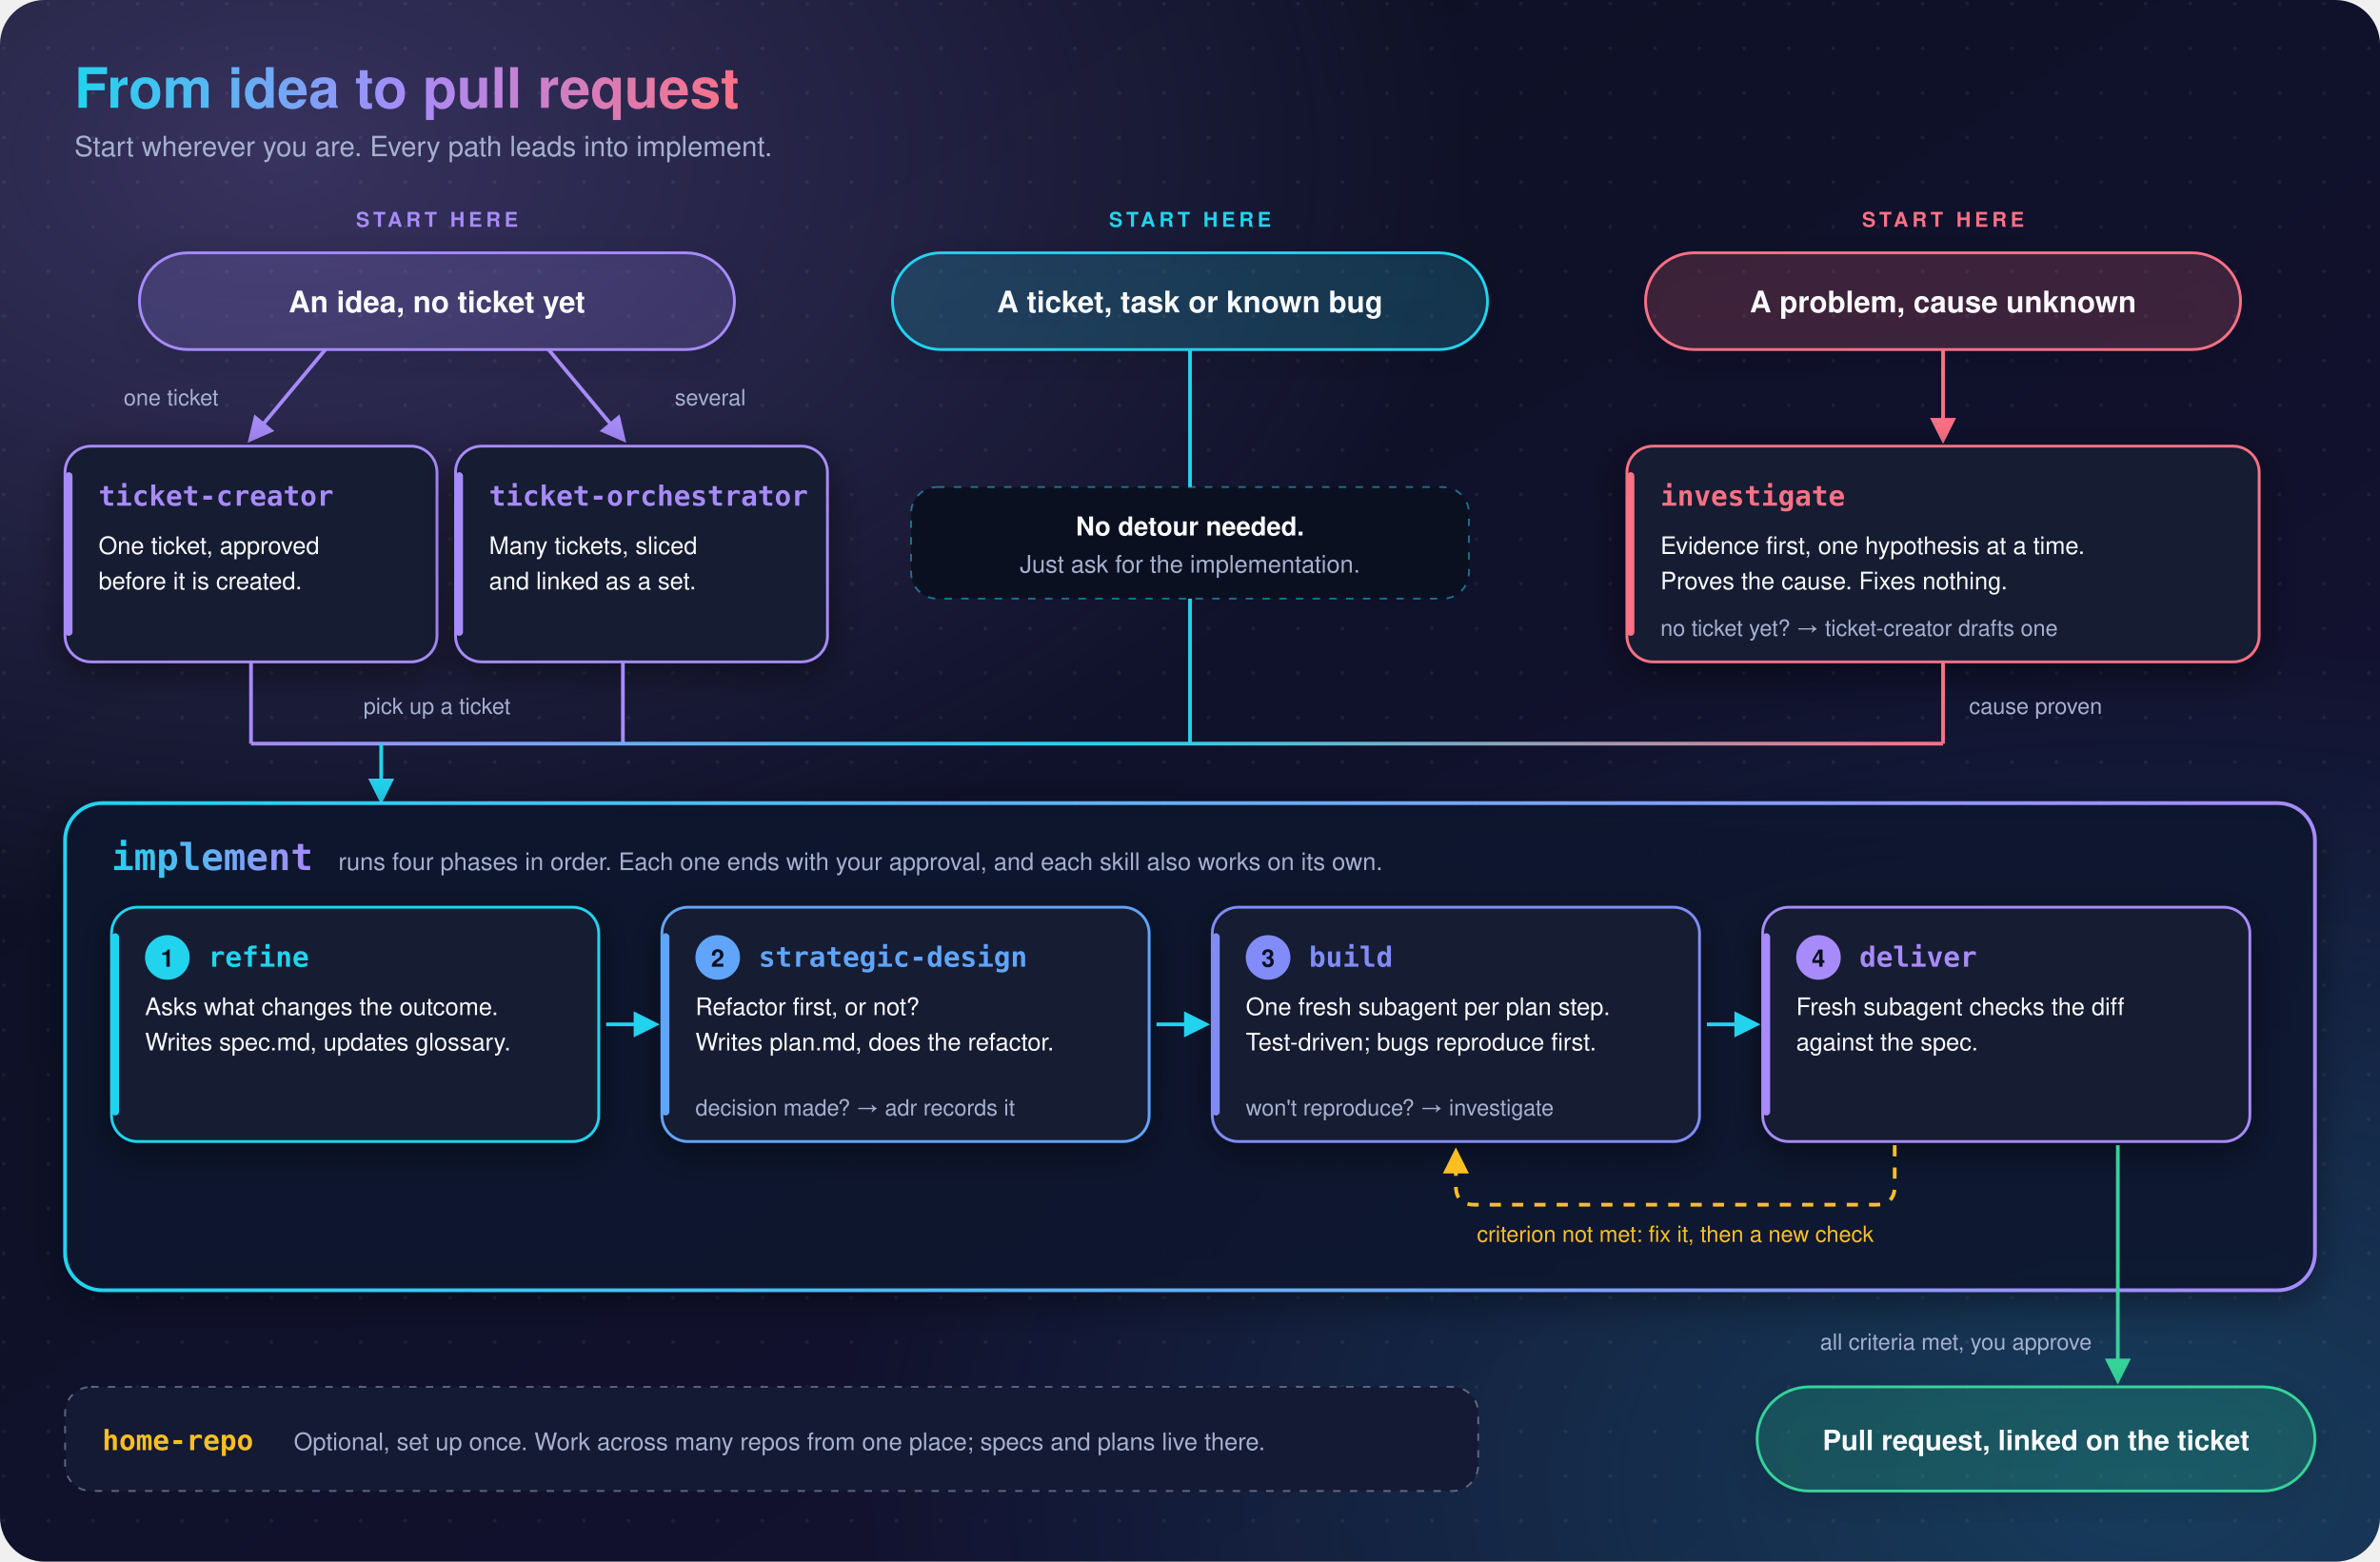
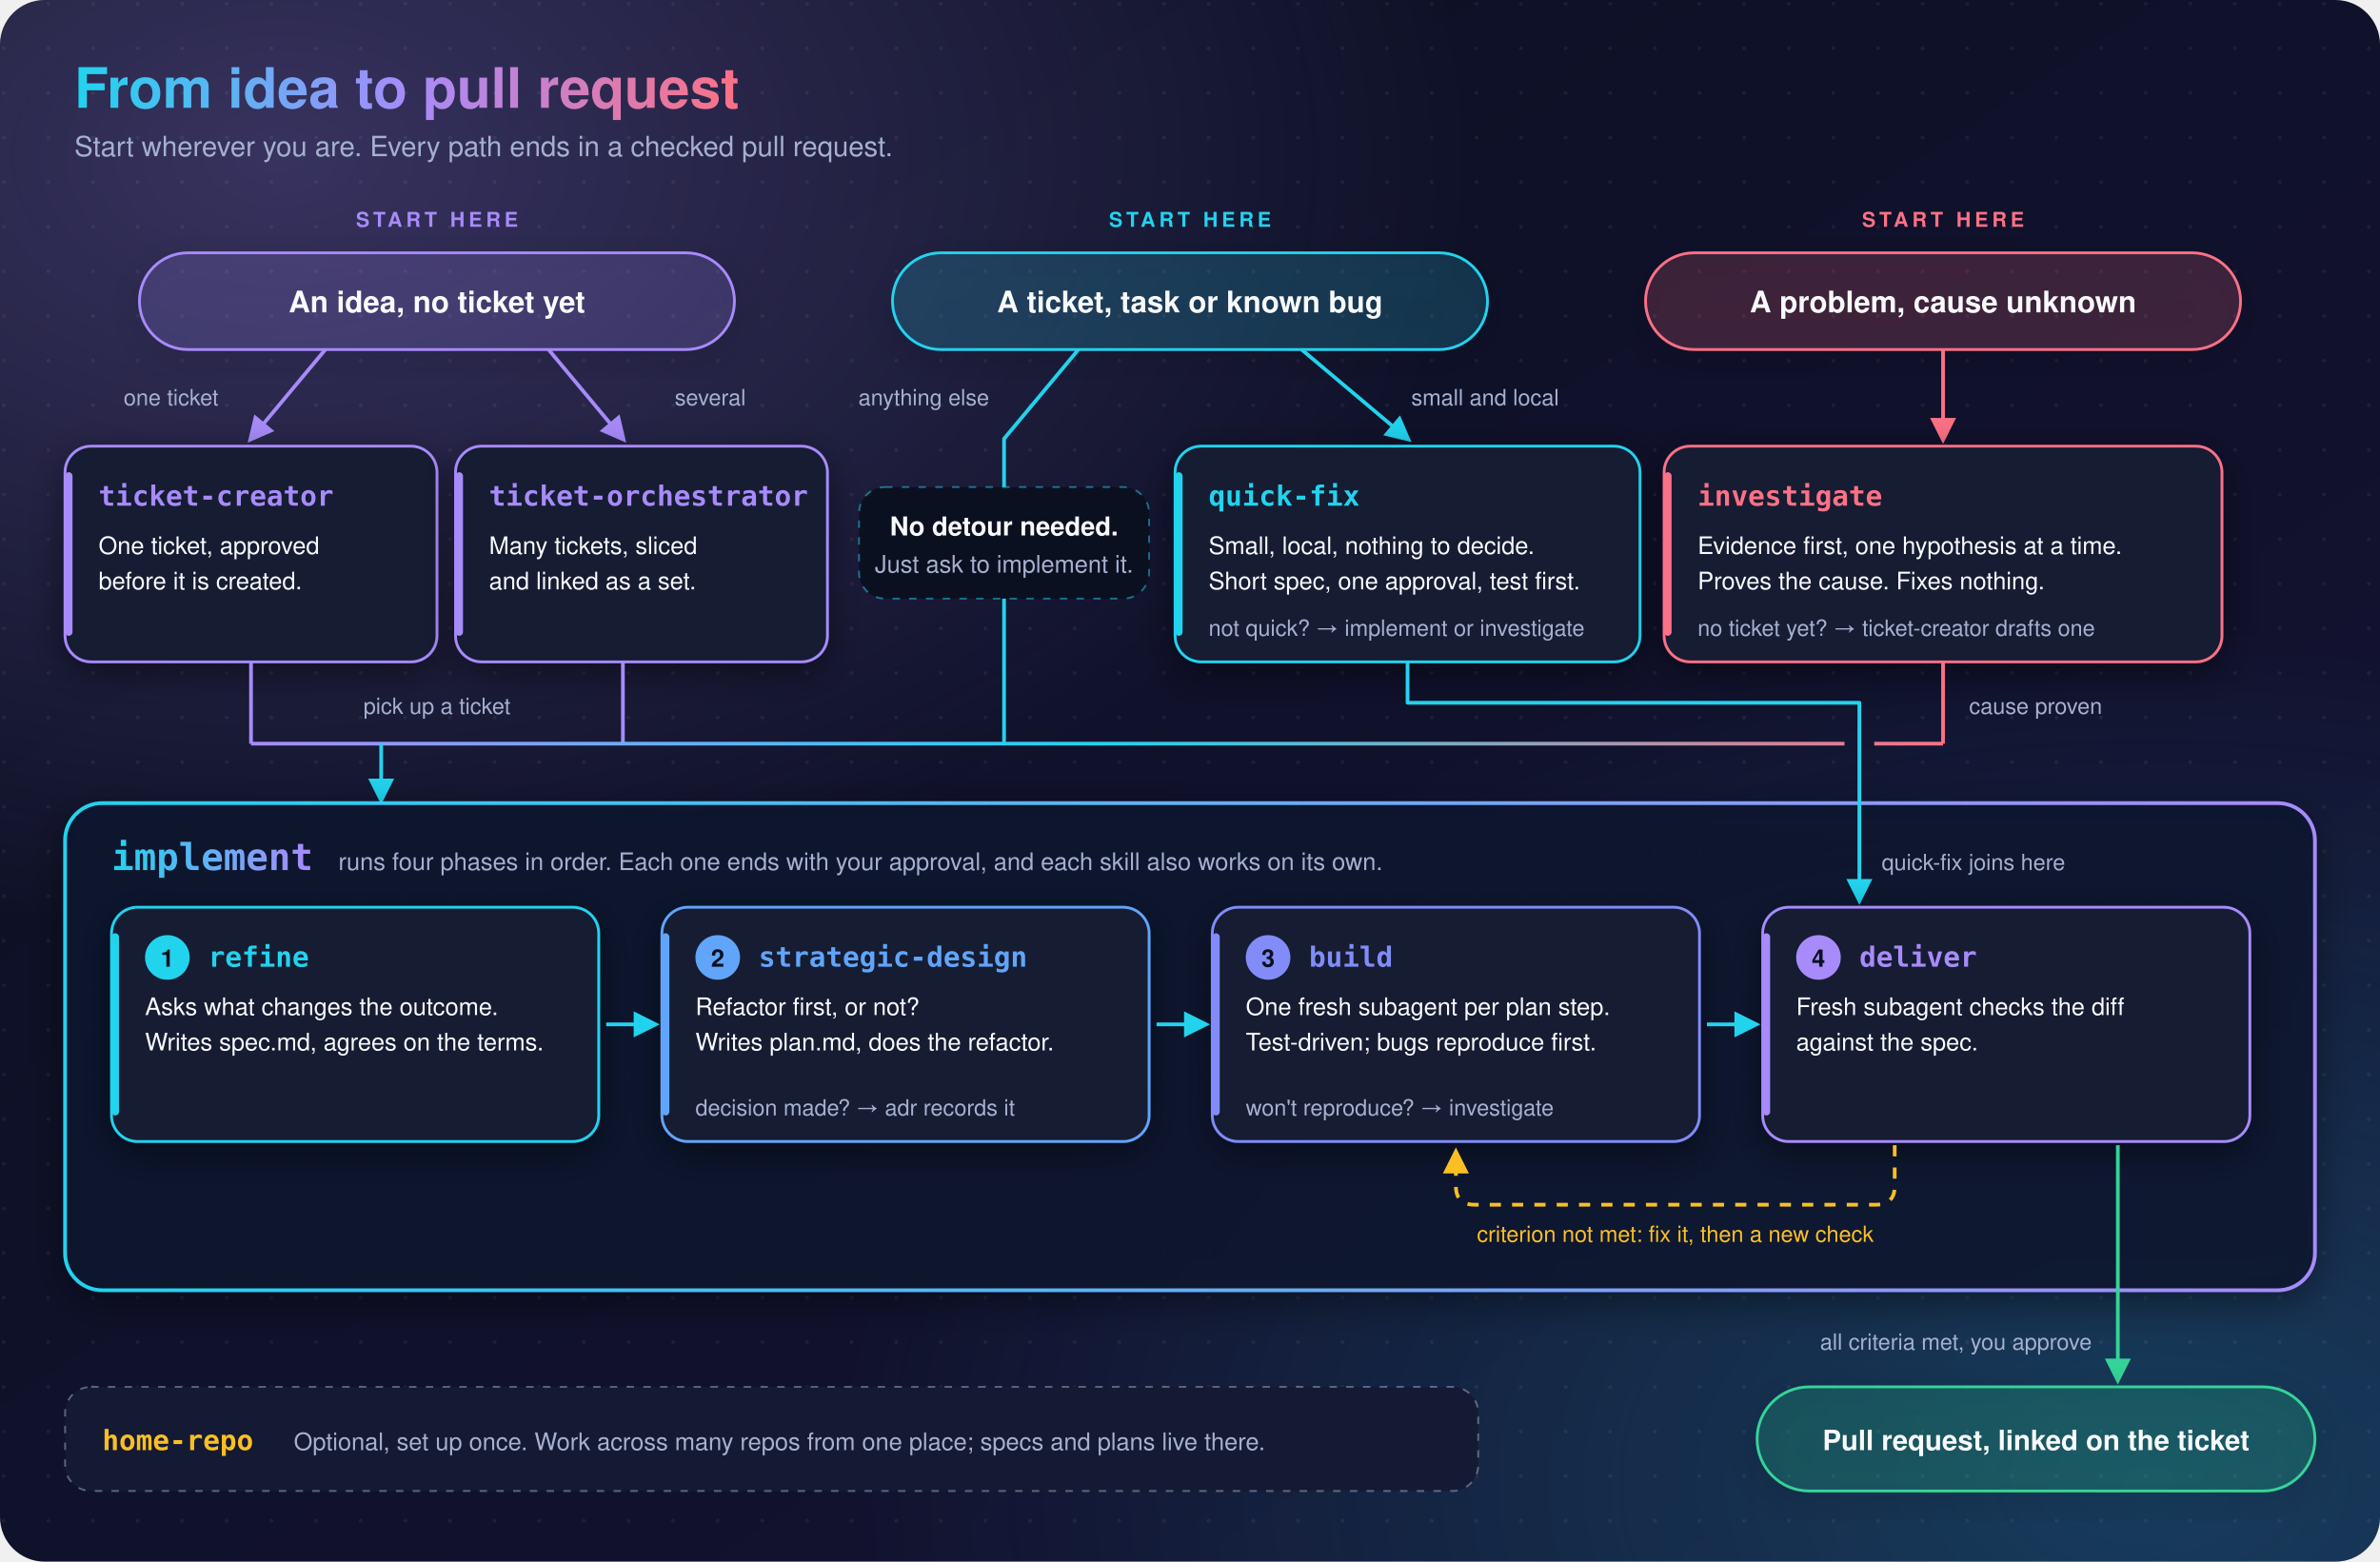
- <svg xmlns="http://www.w3.org/2000/svg" viewBox="0 0 1280 840" width="1280" height="840" role="img" aria-label="Workflow: three starting points that all lead into the implement skill and end in a pull request">
+ <svg xmlns="http://www.w3.org/2000/svg" viewBox="0 0 1280 840" width="1280" height="840" role="img" aria-label="Workflow: three starting points that lead into the implement skill, with quick-fix as the short path for a small change, and end in a pull request">
  <defs>
    <linearGradient id="bg" x1="0" y1="0" x2="1" y2="1">
      <stop offset="0" stop-color="#0b1020" />
      <stop offset="1" stop-color="#151235" />
    </linearGradient>
    <radialGradient id="g1" cx="0.12" cy="0.1" r="0.5">
      <stop offset="0" stop-color="#a78bfa" stop-opacity="0.28" />
      <stop offset="1" stop-color="#a78bfa" stop-opacity="0" />
    </radialGradient>
    <radialGradient id="g2" cx="0.9" cy="0.95" r="0.55">
      <stop offset="0" stop-color="#22d3ee" stop-opacity="0.22" />
      <stop offset="1" stop-color="#22d3ee" stop-opacity="0" />
    </radialGradient>
    <linearGradient id="band" x1="0" y1="0" x2="1" y2="0">
      <stop offset="0" stop-color="#22d3ee" />
      <stop offset="1" stop-color="#a78bfa" />
    </linearGradient>
    <linearGradient id="title" x1="0" y1="0" x2="1" y2="0">
      <stop offset="0" stop-color="#22d3ee" />
      <stop offset="0.5" stop-color="#a78bfa" />
      <stop offset="1" stop-color="#fb7185" />
    </linearGradient>
    <linearGradient id="rail" gradientUnits="userSpaceOnUse" x1="135" y1="0" x2="1045" y2="0">
      <stop offset="0" stop-color="#a78bfa" />
      <stop offset="0.5" stop-color="#22d3ee" />
      <stop offset="1" stop-color="#fb7185" />
    </linearGradient>
    <pattern id="dots" width="24" height="24" patternUnits="userSpaceOnUse">
      <circle cx="2" cy="2" r="1" fill="#ffffff" fill-opacity="0.06" />
    </pattern>
    <filter id="glow" x="-20%" y="-30%" width="140%" height="160%">
      <feDropShadow dx="0" dy="6" stdDeviation="10" flood-color="#000000" flood-opacity="0.45" />
    </filter>
    <marker id="arrow-a78bfa" viewBox="0 0 10 10" refX="8" refY="5" markerWidth="7" markerHeight="7" orient="auto-start-reverse">
      <path d="M0,0 L10,5 L0,10 z" fill="#a78bfa" />
    </marker>
    <marker id="arrow-22d3ee" viewBox="0 0 10 10" refX="8" refY="5" markerWidth="7" markerHeight="7" orient="auto-start-reverse">
      <path d="M0,0 L10,5 L0,10 z" fill="#22d3ee" />
    </marker>
    <marker id="arrow-fb7185" viewBox="0 0 10 10" refX="8" refY="5" markerWidth="7" markerHeight="7" orient="auto-start-reverse">
      <path d="M0,0 L10,5 L0,10 z" fill="#fb7185" />
    </marker>
    <marker id="arrow-34d399" viewBox="0 0 10 10" refX="8" refY="5" markerWidth="7" markerHeight="7" orient="auto-start-reverse">
      <path d="M0,0 L10,5 L0,10 z" fill="#34d399" />
    </marker>
    <marker id="arrow-fbbf24" viewBox="0 0 10 10" refX="8" refY="5" markerWidth="7" markerHeight="7" orient="auto-start-reverse">
      <path d="M0,0 L10,5 L0,10 z" fill="#fbbf24" />
    </marker>
  </defs>
  <rect width="1280" height="840" rx="24" fill="url(#bg)" />
  <rect width="1280" height="840" rx="24" fill="url(#g1)" />
  <rect width="1280" height="840" rx="24" fill="url(#g2)" />
  <rect width="1280" height="840" rx="24" fill="url(#dots)" />
  <text x="40" y="58" font-family="-apple-system,BlinkMacSystemFont,'Segoe UI',Helvetica,Arial,sans-serif" font-size="30" font-weight="800" fill="url(#title)" text-anchor="start" letter-spacing="0">From idea to pull request</text>
-   <text x="40" y="84" font-family="-apple-system,BlinkMacSystemFont,'Segoe UI',Helvetica,Arial,sans-serif" font-size="15" font-weight="400" fill="#a5b0cf" text-anchor="start" letter-spacing="0">Start wherever you are. Every path leads into implement.</text>
+   <text x="40" y="84" font-family="-apple-system,BlinkMacSystemFont,'Segoe UI',Helvetica,Arial,sans-serif" font-size="15" font-weight="400" fill="#a5b0cf" text-anchor="start" letter-spacing="0">Start wherever you are. Every path ends in a checked pull request.</text>
  <text x="235" y="122" font-family="-apple-system,BlinkMacSystemFont,'Segoe UI',Helvetica,Arial,sans-serif" font-size="11" font-weight="700" fill="#a78bfa" text-anchor="middle" letter-spacing="2">START HERE</text>
  <rect x="75.0" y="136" width="320" height="52" rx="26.0" fill="#a78bfa" fill-opacity="0.16" stroke="#a78bfa" stroke-width="1.5" filter="url(#glow)" />
  <text x="235" y="168" font-family="-apple-system,BlinkMacSystemFont,'Segoe UI',Helvetica,Arial,sans-serif" font-size="16" font-weight="600" fill="#f8fafc" text-anchor="middle" letter-spacing="0">An idea, no ticket yet</text>
  <text x="640" y="122" font-family="-apple-system,BlinkMacSystemFont,'Segoe UI',Helvetica,Arial,sans-serif" font-size="11" font-weight="700" fill="#22d3ee" text-anchor="middle" letter-spacing="2">START HERE</text>
  <rect x="480.0" y="136" width="320" height="52" rx="26.0" fill="#22d3ee" fill-opacity="0.16" stroke="#22d3ee" stroke-width="1.5" filter="url(#glow)" />
  <text x="640" y="168" font-family="-apple-system,BlinkMacSystemFont,'Segoe UI',Helvetica,Arial,sans-serif" font-size="16" font-weight="600" fill="#f8fafc" text-anchor="middle" letter-spacing="0">A ticket, task or known bug</text>
  <text x="1045" y="122" font-family="-apple-system,BlinkMacSystemFont,'Segoe UI',Helvetica,Arial,sans-serif" font-size="11" font-weight="700" fill="#fb7185" text-anchor="middle" letter-spacing="2">START HERE</text>
  <rect x="885.0" y="136" width="320" height="52" rx="26.0" fill="#fb7185" fill-opacity="0.16" stroke="#fb7185" stroke-width="1.5" filter="url(#glow)" />
  <text x="1045" y="168" font-family="-apple-system,BlinkMacSystemFont,'Segoe UI',Helvetica,Arial,sans-serif" font-size="16" font-weight="600" fill="#f8fafc" text-anchor="middle" letter-spacing="0">A problem, cause unknown</text>
  <path d="M175,188 L135,236" fill="none" stroke="#a78bfa" stroke-width="2" stroke-linejoin="round" marker-end="url(#arrow-a78bfa)" />
  <path d="M295,188 L335,236" fill="none" stroke="#a78bfa" stroke-width="2" stroke-linejoin="round" marker-end="url(#arrow-a78bfa)" />
  <text x="92" y="218" font-family="-apple-system,BlinkMacSystemFont,'Segoe UI',Helvetica,Arial,sans-serif" font-size="12" font-weight="400" fill="#a5b0cf" text-anchor="middle" letter-spacing="0">one ticket</text>
  <text x="382" y="218" font-family="-apple-system,BlinkMacSystemFont,'Segoe UI',Helvetica,Arial,sans-serif" font-size="12" font-weight="400" fill="#a5b0cf" text-anchor="middle" letter-spacing="0">several</text>
  <rect x="35" y="240" width="200" height="116" rx="14" fill="#141a33" stroke="#a78bfa" stroke-width="1.5" filter="url(#glow)" />
  <rect x="35" y="254" width="4" height="88" rx="2" fill="#a78bfa" />
  <text x="53" y="272" font-family="ui-monospace,SFMono-Regular,Menlo,Consolas,monospace" font-size="15" font-weight="700" fill="#a78bfa" text-anchor="start" letter-spacing="0">ticket-creator</text>
  <text x="53" y="298" font-family="-apple-system,BlinkMacSystemFont,'Segoe UI',Helvetica,Arial,sans-serif" font-size="13" font-weight="400" fill="#f8fafc" text-anchor="start" letter-spacing="0">One ticket, approved</text>
  <text x="53" y="317" font-family="-apple-system,BlinkMacSystemFont,'Segoe UI',Helvetica,Arial,sans-serif" font-size="13" font-weight="400" fill="#f8fafc" text-anchor="start" letter-spacing="0">before it is created.</text>
  <rect x="245" y="240" width="200" height="116" rx="14" fill="#141a33" stroke="#a78bfa" stroke-width="1.5" filter="url(#glow)" />
  <rect x="245" y="254" width="4" height="88" rx="2" fill="#a78bfa" />
  <text x="263" y="272" font-family="ui-monospace,SFMono-Regular,Menlo,Consolas,monospace" font-size="15" font-weight="700" fill="#a78bfa" text-anchor="start" letter-spacing="0">ticket-orchestrator</text>
  <text x="263" y="298" font-family="-apple-system,BlinkMacSystemFont,'Segoe UI',Helvetica,Arial,sans-serif" font-size="13" font-weight="400" fill="#f8fafc" text-anchor="start" letter-spacing="0">Many tickets, sliced</text>
  <text x="263" y="317" font-family="-apple-system,BlinkMacSystemFont,'Segoe UI',Helvetica,Arial,sans-serif" font-size="13" font-weight="400" fill="#f8fafc" text-anchor="start" letter-spacing="0">and linked as a set.</text>
  <path d="M135,356 L135,400" fill="none" stroke="#a78bfa" stroke-width="2" stroke-linejoin="round" />
  <path d="M335,356 L335,400" fill="none" stroke="#a78bfa" stroke-width="2" stroke-linejoin="round" />
  <text x="235" y="384" font-family="-apple-system,BlinkMacSystemFont,'Segoe UI',Helvetica,Arial,sans-serif" font-size="12" font-weight="400" fill="#a5b0cf" text-anchor="middle" letter-spacing="0">pick up a ticket</text>
-   <path d="M640,188 L640,400" fill="none" stroke="#22d3ee" stroke-width="2" stroke-linejoin="round" />
-   <rect x="490" y="262" width="300" height="60" rx="14" fill="#0b1020" stroke="#22d3ee" stroke-opacity="0.5" stroke-dasharray="4 5" />
-   <text x="640" y="288" font-family="-apple-system,BlinkMacSystemFont,'Segoe UI',Helvetica,Arial,sans-serif" font-size="14" font-weight="600" fill="#f8fafc" text-anchor="middle" letter-spacing="0">No detour needed.</text>
-   <text x="640" y="308" font-family="-apple-system,BlinkMacSystemFont,'Segoe UI',Helvetica,Arial,sans-serif" font-size="13" font-weight="400" fill="#a5b0cf" text-anchor="middle" letter-spacing="0">Just ask for the implementation.</text>
+   <path d="M580,188 L540,236 L540,400" fill="none" stroke="#22d3ee" stroke-width="2" stroke-linejoin="round" />
+   <path d="M700,188 L757.0,236" fill="none" stroke="#22d3ee" stroke-width="2" stroke-linejoin="round" marker-end="url(#arrow-22d3ee)" />
+   <text x="532" y="218" font-family="-apple-system,BlinkMacSystemFont,'Segoe UI',Helvetica,Arial,sans-serif" font-size="12" font-weight="400" fill="#a5b0cf" text-anchor="end" letter-spacing="0">anything else</text>
+   <text x="759.0" y="218" font-family="-apple-system,BlinkMacSystemFont,'Segoe UI',Helvetica,Arial,sans-serif" font-size="12" font-weight="400" fill="#a5b0cf" text-anchor="start" letter-spacing="0">small and local</text>
+   <rect x="462" y="262" width="156" height="60" rx="14" fill="#0b1020" stroke="#22d3ee" stroke-opacity="0.5" stroke-dasharray="4 5" />
+   <text x="540" y="288" font-family="-apple-system,BlinkMacSystemFont,'Segoe UI',Helvetica,Arial,sans-serif" font-size="14" font-weight="600" fill="#f8fafc" text-anchor="middle" letter-spacing="0">No detour needed.</text>
+   <text x="540" y="308" font-family="-apple-system,BlinkMacSystemFont,'Segoe UI',Helvetica,Arial,sans-serif" font-size="13" font-weight="400" fill="#a5b0cf" text-anchor="middle" letter-spacing="0">Just ask to implement it.</text>
+   <rect x="632" y="240" width="250" height="116" rx="14" fill="#141a33" stroke="#22d3ee" stroke-width="1.5" filter="url(#glow)" />
+   <rect x="632" y="254" width="4" height="88" rx="2" fill="#22d3ee" />
+   <text x="650" y="272" font-family="ui-monospace,SFMono-Regular,Menlo,Consolas,monospace" font-size="15" font-weight="700" fill="#22d3ee" text-anchor="start" letter-spacing="0">quick-fix</text>
+   <text x="650" y="298" font-family="-apple-system,BlinkMacSystemFont,'Segoe UI',Helvetica,Arial,sans-serif" font-size="13" font-weight="400" fill="#f8fafc" text-anchor="start" letter-spacing="0">Small, local, nothing to decide.</text>
+   <text x="650" y="317" font-family="-apple-system,BlinkMacSystemFont,'Segoe UI',Helvetica,Arial,sans-serif" font-size="13" font-weight="400" fill="#f8fafc" text-anchor="start" letter-spacing="0">Short spec, one approval, test first.</text>
+   <text x="650" y="342" font-family="-apple-system,BlinkMacSystemFont,'Segoe UI',Helvetica,Arial,sans-serif" font-size="12" font-weight="400" fill="#a5b0cf" text-anchor="start" letter-spacing="0">not quick?  →  implement or investigate</text>
  <path d="M1045,188 L1045,236" fill="none" stroke="#fb7185" stroke-width="2" stroke-linejoin="round" marker-end="url(#arrow-fb7185)" />
-   <rect x="875" y="240" width="340" height="116" rx="14" fill="#141a33" stroke="#fb7185" stroke-width="1.5" filter="url(#glow)" />
-   <rect x="875" y="254" width="4" height="88" rx="2" fill="#fb7185" />
-   <text x="893" y="272" font-family="ui-monospace,SFMono-Regular,Menlo,Consolas,monospace" font-size="15" font-weight="700" fill="#fb7185" text-anchor="start" letter-spacing="0">investigate</text>
-   <text x="893" y="298" font-family="-apple-system,BlinkMacSystemFont,'Segoe UI',Helvetica,Arial,sans-serif" font-size="13" font-weight="400" fill="#f8fafc" text-anchor="start" letter-spacing="0">Evidence first, one hypothesis at a time.</text>
-   <text x="893" y="317" font-family="-apple-system,BlinkMacSystemFont,'Segoe UI',Helvetica,Arial,sans-serif" font-size="13" font-weight="400" fill="#f8fafc" text-anchor="start" letter-spacing="0">Proves the cause. Fixes nothing.</text>
-   <text x="893" y="342" font-family="-apple-system,BlinkMacSystemFont,'Segoe UI',Helvetica,Arial,sans-serif" font-size="12" font-weight="400" fill="#a5b0cf" text-anchor="start" letter-spacing="0">no ticket yet?  →  ticket-creator drafts one</text>
+   <rect x="895" y="240" width="300" height="116" rx="14" fill="#141a33" stroke="#fb7185" stroke-width="1.5" filter="url(#glow)" />
+   <rect x="895" y="254" width="4" height="88" rx="2" fill="#fb7185" />
+   <text x="913" y="272" font-family="ui-monospace,SFMono-Regular,Menlo,Consolas,monospace" font-size="15" font-weight="700" fill="#fb7185" text-anchor="start" letter-spacing="0">investigate</text>
+   <text x="913" y="298" font-family="-apple-system,BlinkMacSystemFont,'Segoe UI',Helvetica,Arial,sans-serif" font-size="13" font-weight="400" fill="#f8fafc" text-anchor="start" letter-spacing="0">Evidence first, one hypothesis at a time.</text>
+   <text x="913" y="317" font-family="-apple-system,BlinkMacSystemFont,'Segoe UI',Helvetica,Arial,sans-serif" font-size="13" font-weight="400" fill="#f8fafc" text-anchor="start" letter-spacing="0">Proves the cause. Fixes nothing.</text>
+   <text x="913" y="342" font-family="-apple-system,BlinkMacSystemFont,'Segoe UI',Helvetica,Arial,sans-serif" font-size="12" font-weight="400" fill="#a5b0cf" text-anchor="start" letter-spacing="0">no ticket yet?  →  ticket-creator drafts one</text>
  <path d="M1045,356 L1045,400" fill="none" stroke="#fb7185" stroke-width="2" stroke-linejoin="round" />
  <text x="1059" y="384" font-family="-apple-system,BlinkMacSystemFont,'Segoe UI',Helvetica,Arial,sans-serif" font-size="12" font-weight="400" fill="#a5b0cf" text-anchor="start" letter-spacing="0">cause proven</text>
-   <path d="M135,400 L1045,400" stroke="url(#rail)" stroke-width="2" fill="none" />
+   <path d="M135,400 L992,400 M1008,400 L1045,400" stroke="url(#rail)" stroke-width="2" fill="none" />
  <path d="M205,400 L205,430" fill="none" stroke="#22d3ee" stroke-width="2" stroke-linejoin="round" marker-end="url(#arrow-22d3ee)" />
  <rect x="35" y="432" width="1210" height="262" rx="20" fill="#0e1430" fill-opacity="0.85" stroke="url(#band)" stroke-width="2" filter="url(#glow)" />
  <text x="60" y="468" font-family="ui-monospace,SFMono-Regular,Menlo,Consolas,monospace" font-size="20" font-weight="800" fill="url(#band)" text-anchor="start" letter-spacing="0">implement</text>
  <text x="182" y="468" font-family="-apple-system,BlinkMacSystemFont,'Segoe UI',Helvetica,Arial,sans-serif" font-size="13" font-weight="400" fill="#a5b0cf" text-anchor="start" letter-spacing="0">runs four phases in order. Each one ends with your approval, and each skill also works on its own.</text>
+   <path d="M757.0,356 L757.0,378 L1000,378 L1000,484" fill="none" stroke="#22d3ee" stroke-width="2" stroke-linejoin="round" marker-end="url(#arrow-22d3ee)" />
+   <text x="1012" y="468" font-family="-apple-system,BlinkMacSystemFont,'Segoe UI',Helvetica,Arial,sans-serif" font-size="12" font-weight="400" fill="#a5b0cf" text-anchor="start" letter-spacing="0">quick-fix joins here</text>
  <rect x="60" y="488" width="262" height="126" rx="14" fill="#141a33" stroke="#22d3ee" stroke-width="1.5" filter="url(#glow)" />
  <rect x="60" y="502" width="4" height="98" rx="2" fill="#22d3ee" />
  <circle cx="90" cy="515" r="12" fill="#22d3ee" />
  <text x="90" y="520" font-family="-apple-system,BlinkMacSystemFont,'Segoe UI',Helvetica,Arial,sans-serif" font-size="13" font-weight="800" fill="#0b1020" text-anchor="middle" letter-spacing="0">1</text>
  <text x="112" y="520" font-family="ui-monospace,SFMono-Regular,Menlo,Consolas,monospace" font-size="15" font-weight="700" fill="#22d3ee" text-anchor="start" letter-spacing="0">refine</text>
  <text x="78" y="546" font-family="-apple-system,BlinkMacSystemFont,'Segoe UI',Helvetica,Arial,sans-serif" font-size="13" font-weight="400" fill="#f8fafc" text-anchor="start" letter-spacing="0">Asks what changes the outcome.</text>
-   <text x="78" y="565" font-family="-apple-system,BlinkMacSystemFont,'Segoe UI',Helvetica,Arial,sans-serif" font-size="13" font-weight="400" fill="#f8fafc" text-anchor="start" letter-spacing="0">Writes spec.md, updates glossary.</text>
+   <text x="78" y="565" font-family="-apple-system,BlinkMacSystemFont,'Segoe UI',Helvetica,Arial,sans-serif" font-size="13" font-weight="400" fill="#f8fafc" text-anchor="start" letter-spacing="0">Writes spec.md, agrees on the terms.</text>
  <rect x="356" y="488" width="262" height="126" rx="14" fill="#141a33" stroke="#60a5fa" stroke-width="1.5" filter="url(#glow)" />
  <rect x="356" y="502" width="4" height="98" rx="2" fill="#60a5fa" />
  <circle cx="386" cy="515" r="12" fill="#60a5fa" />
  <text x="386" y="520" font-family="-apple-system,BlinkMacSystemFont,'Segoe UI',Helvetica,Arial,sans-serif" font-size="13" font-weight="800" fill="#0b1020" text-anchor="middle" letter-spacing="0">2</text>
  <text x="408" y="520" font-family="ui-monospace,SFMono-Regular,Menlo,Consolas,monospace" font-size="15" font-weight="700" fill="#60a5fa" text-anchor="start" letter-spacing="0">strategic-design</text>
  <text x="374" y="546" font-family="-apple-system,BlinkMacSystemFont,'Segoe UI',Helvetica,Arial,sans-serif" font-size="13" font-weight="400" fill="#f8fafc" text-anchor="start" letter-spacing="0">Refactor first, or not?</text>
  <text x="374" y="565" font-family="-apple-system,BlinkMacSystemFont,'Segoe UI',Helvetica,Arial,sans-serif" font-size="13" font-weight="400" fill="#f8fafc" text-anchor="start" letter-spacing="0">Writes plan.md, does the refactor.</text>
  <text x="374" y="600" font-family="-apple-system,BlinkMacSystemFont,'Segoe UI',Helvetica,Arial,sans-serif" font-size="12" font-weight="400" fill="#a5b0cf" text-anchor="start" letter-spacing="0">decision made?  →  adr records it</text>
  <rect x="652" y="488" width="262" height="126" rx="14" fill="#141a33" stroke="#818cf8" stroke-width="1.5" filter="url(#glow)" />
  <rect x="652" y="502" width="4" height="98" rx="2" fill="#818cf8" />
  <circle cx="682" cy="515" r="12" fill="#818cf8" />
  <text x="682" y="520" font-family="-apple-system,BlinkMacSystemFont,'Segoe UI',Helvetica,Arial,sans-serif" font-size="13" font-weight="800" fill="#0b1020" text-anchor="middle" letter-spacing="0">3</text>
  <text x="704" y="520" font-family="ui-monospace,SFMono-Regular,Menlo,Consolas,monospace" font-size="15" font-weight="700" fill="#818cf8" text-anchor="start" letter-spacing="0">build</text>
  <text x="670" y="546" font-family="-apple-system,BlinkMacSystemFont,'Segoe UI',Helvetica,Arial,sans-serif" font-size="13" font-weight="400" fill="#f8fafc" text-anchor="start" letter-spacing="0">One fresh subagent per plan step.</text>
  <text x="670" y="565" font-family="-apple-system,BlinkMacSystemFont,'Segoe UI',Helvetica,Arial,sans-serif" font-size="13" font-weight="400" fill="#f8fafc" text-anchor="start" letter-spacing="0">Test-driven; bugs reproduce first.</text>
  <text x="670" y="600" font-family="-apple-system,BlinkMacSystemFont,'Segoe UI',Helvetica,Arial,sans-serif" font-size="12" font-weight="400" fill="#a5b0cf" text-anchor="start" letter-spacing="0">won't reproduce?  →  investigate</text>
  <rect x="948" y="488" width="262" height="126" rx="14" fill="#141a33" stroke="#a78bfa" stroke-width="1.5" filter="url(#glow)" />
  <rect x="948" y="502" width="4" height="98" rx="2" fill="#a78bfa" />
  <circle cx="978" cy="515" r="12" fill="#a78bfa" />
  <text x="978" y="520" font-family="-apple-system,BlinkMacSystemFont,'Segoe UI',Helvetica,Arial,sans-serif" font-size="13" font-weight="800" fill="#0b1020" text-anchor="middle" letter-spacing="0">4</text>
  <text x="1000" y="520" font-family="ui-monospace,SFMono-Regular,Menlo,Consolas,monospace" font-size="15" font-weight="700" fill="#a78bfa" text-anchor="start" letter-spacing="0">deliver</text>
  <text x="966" y="546" font-family="-apple-system,BlinkMacSystemFont,'Segoe UI',Helvetica,Arial,sans-serif" font-size="13" font-weight="400" fill="#f8fafc" text-anchor="start" letter-spacing="0">Fresh subagent checks the diff</text>
  <text x="966" y="565" font-family="-apple-system,BlinkMacSystemFont,'Segoe UI',Helvetica,Arial,sans-serif" font-size="13" font-weight="400" fill="#f8fafc" text-anchor="start" letter-spacing="0">against the spec.</text>
  <path d="M326,551.0 L352,551.0" fill="none" stroke="#22d3ee" stroke-width="2" stroke-linejoin="round" marker-end="url(#arrow-22d3ee)" />
  <path d="M622,551.0 L648,551.0" fill="none" stroke="#22d3ee" stroke-width="2" stroke-linejoin="round" marker-end="url(#arrow-22d3ee)" />
  <path d="M918,551.0 L944,551.0" fill="none" stroke="#22d3ee" stroke-width="2" stroke-linejoin="round" marker-end="url(#arrow-22d3ee)" />
  <path d="M1019.0,616 L1019.0,638 Q1019.0,648 1009.0,648 L793.0,648 Q783.0,648 783.0,638 L783.0,620" fill="none" stroke="#fbbf24" stroke-width="2" stroke-dasharray="6 6" marker-end="url(#arrow-fbbf24)" />
  <text x="901.0" y="668" font-family="-apple-system,BlinkMacSystemFont,'Segoe UI',Helvetica,Arial,sans-serif" font-size="12" font-weight="400" fill="#fbbf24" text-anchor="middle" letter-spacing="0">criterion not met: fix it, then a new check</text>
  <path d="M1139.0,616 L1139.0,742" fill="none" stroke="#34d399" stroke-width="2" stroke-linejoin="round" marker-end="url(#arrow-34d399)" />
  <text x="1125.0" y="726" font-family="-apple-system,BlinkMacSystemFont,'Segoe UI',Helvetica,Arial,sans-serif" font-size="12" font-weight="400" fill="#a5b0cf" text-anchor="end" letter-spacing="0">all criteria met, you approve</text>
  <rect x="945" y="746" width="300" height="56" rx="28" fill="#34d399" fill-opacity="0.18" stroke="#34d399" stroke-width="1.5" filter="url(#glow)" />
  <text x="1095" y="780" font-family="-apple-system,BlinkMacSystemFont,'Segoe UI',Helvetica,Arial,sans-serif" font-size="15" font-weight="600" fill="#f8fafc" text-anchor="middle" letter-spacing="0">Pull request, linked on the ticket</text>
  <rect x="35" y="746" width="760" height="56" rx="14" fill="#141a33" stroke="#a5b0cf" stroke-opacity="0.5" stroke-dasharray="4 5" />
  <text x="55" y="780" font-family="ui-monospace,SFMono-Regular,Menlo,Consolas,monospace" font-size="15" font-weight="700" fill="#fbbf24" text-anchor="start" letter-spacing="0">home-repo</text>
  <text x="158" y="780" font-family="-apple-system,BlinkMacSystemFont,'Segoe UI',Helvetica,Arial,sans-serif" font-size="13" font-weight="400" fill="#a5b0cf" text-anchor="start" letter-spacing="0">Optional, set up once. Work across many repos from one place; specs and plans live there.</text>
</svg>
